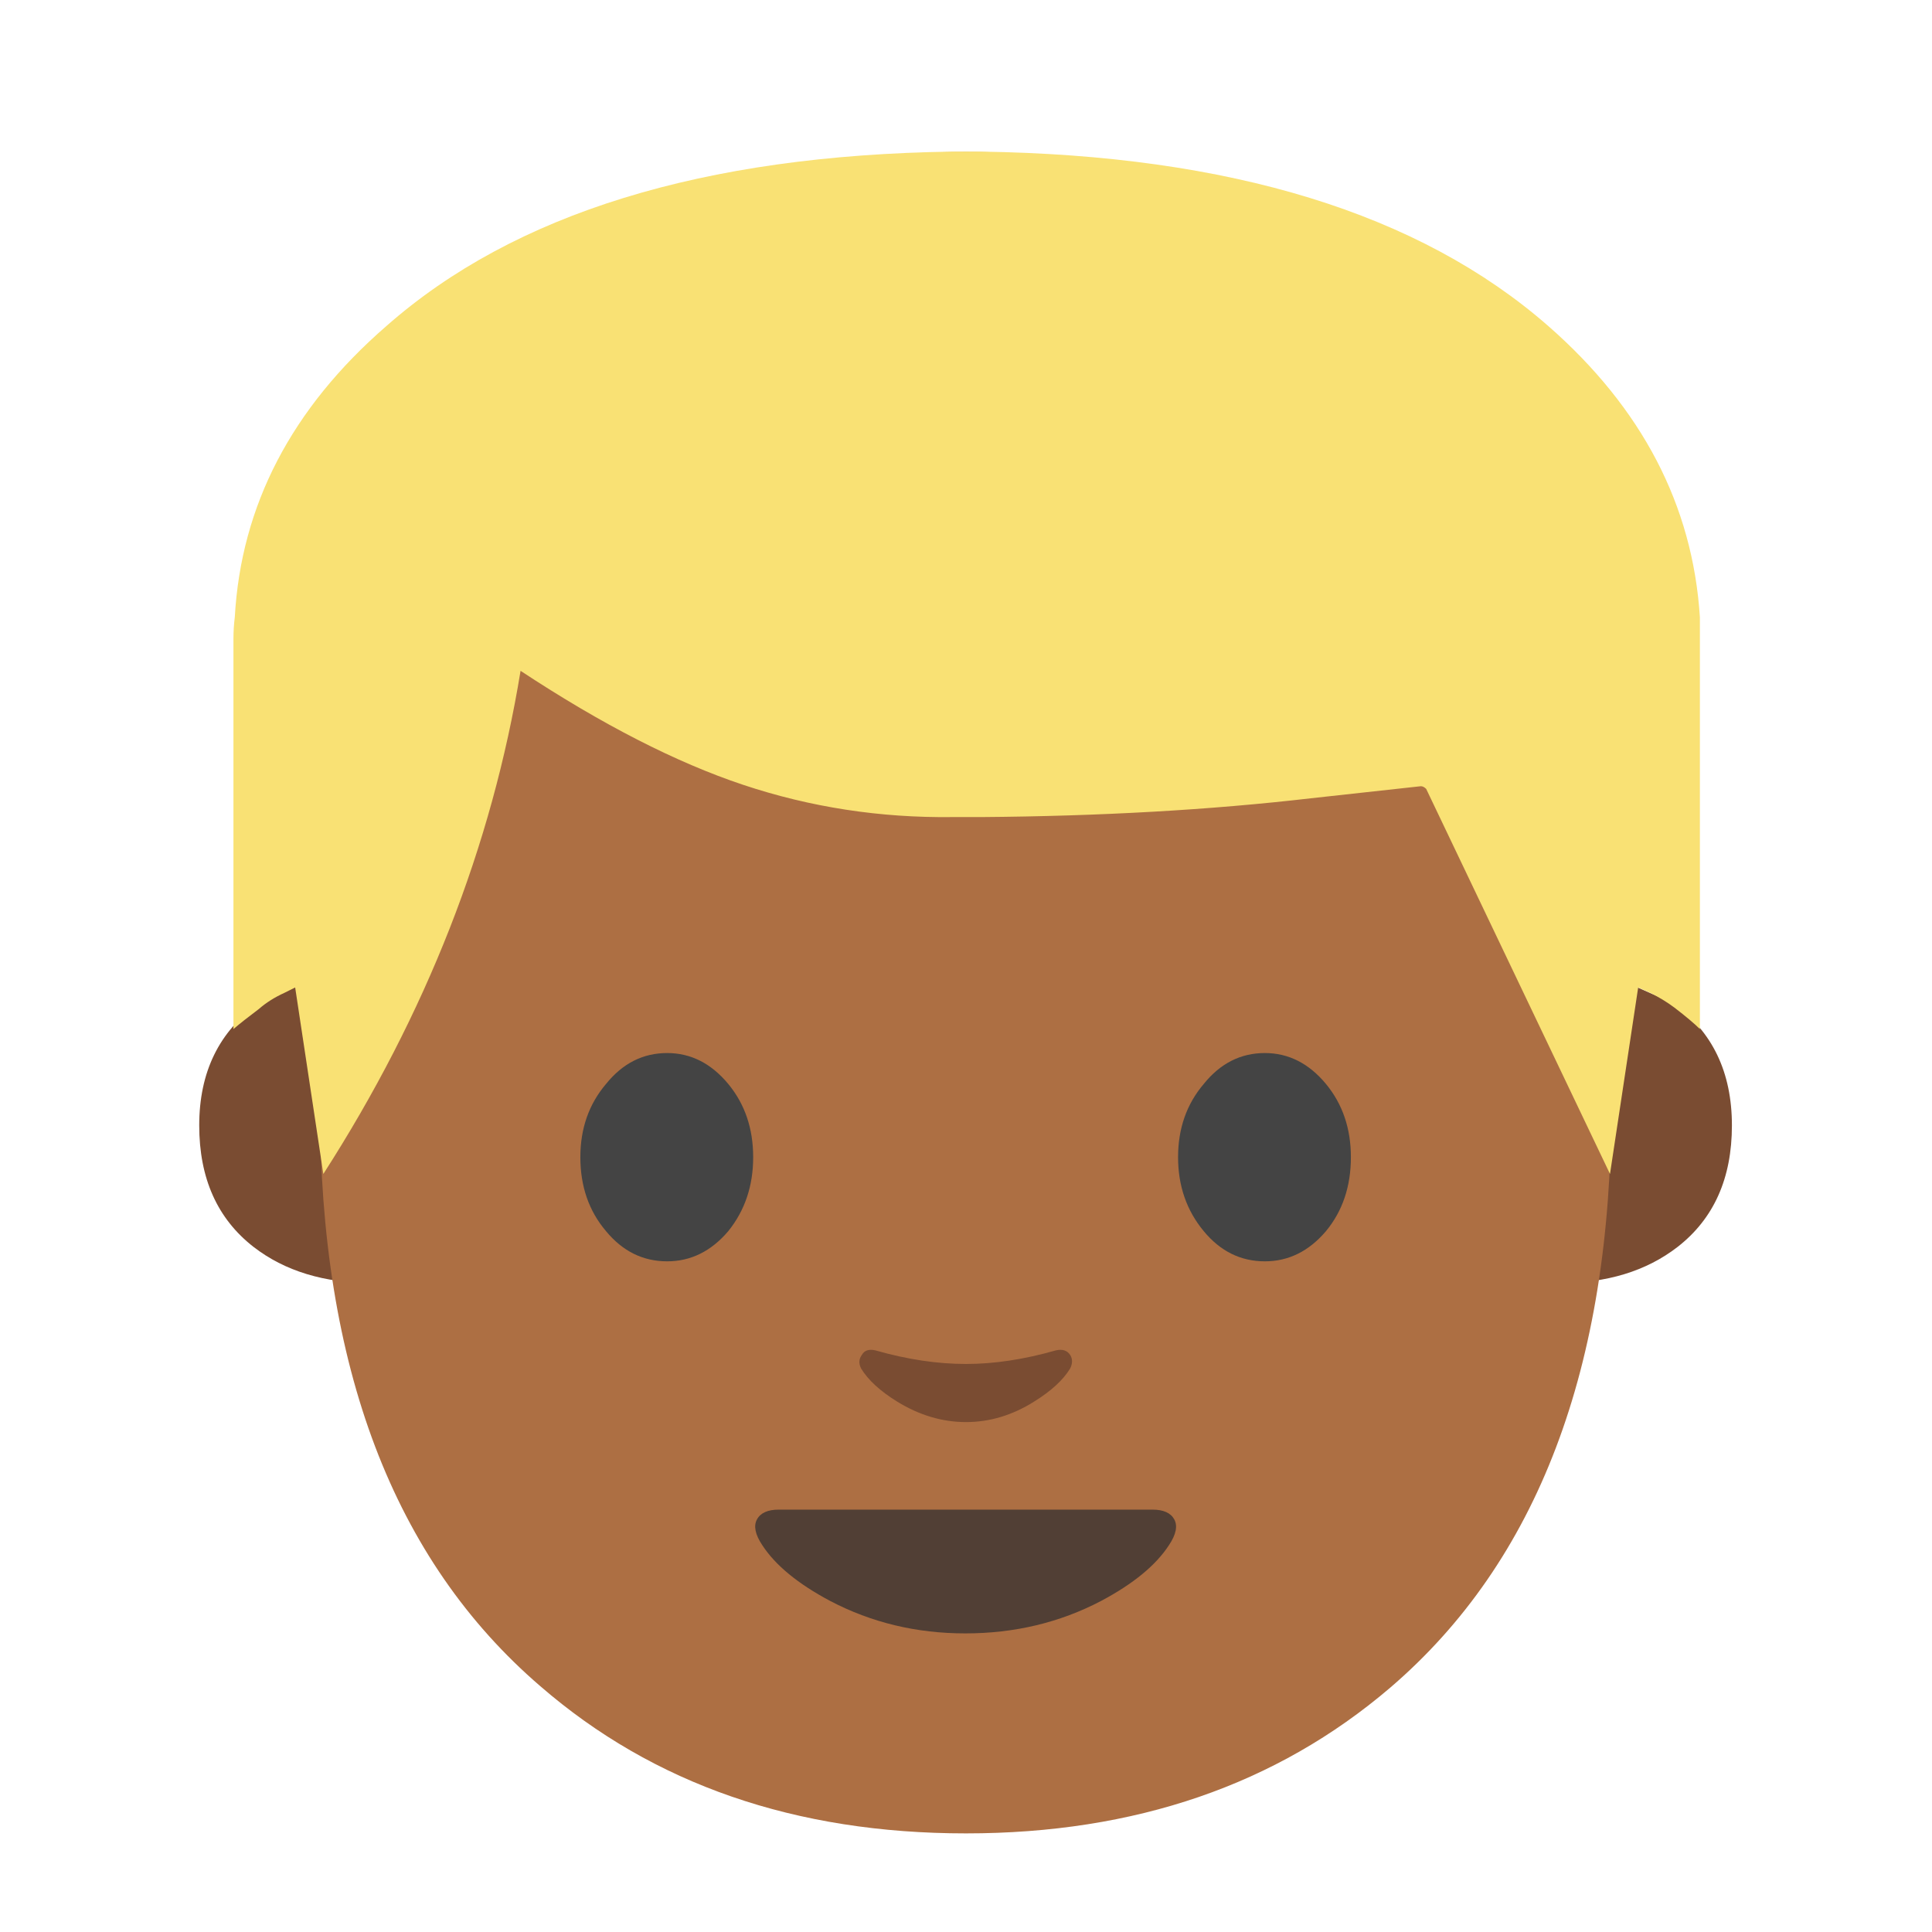
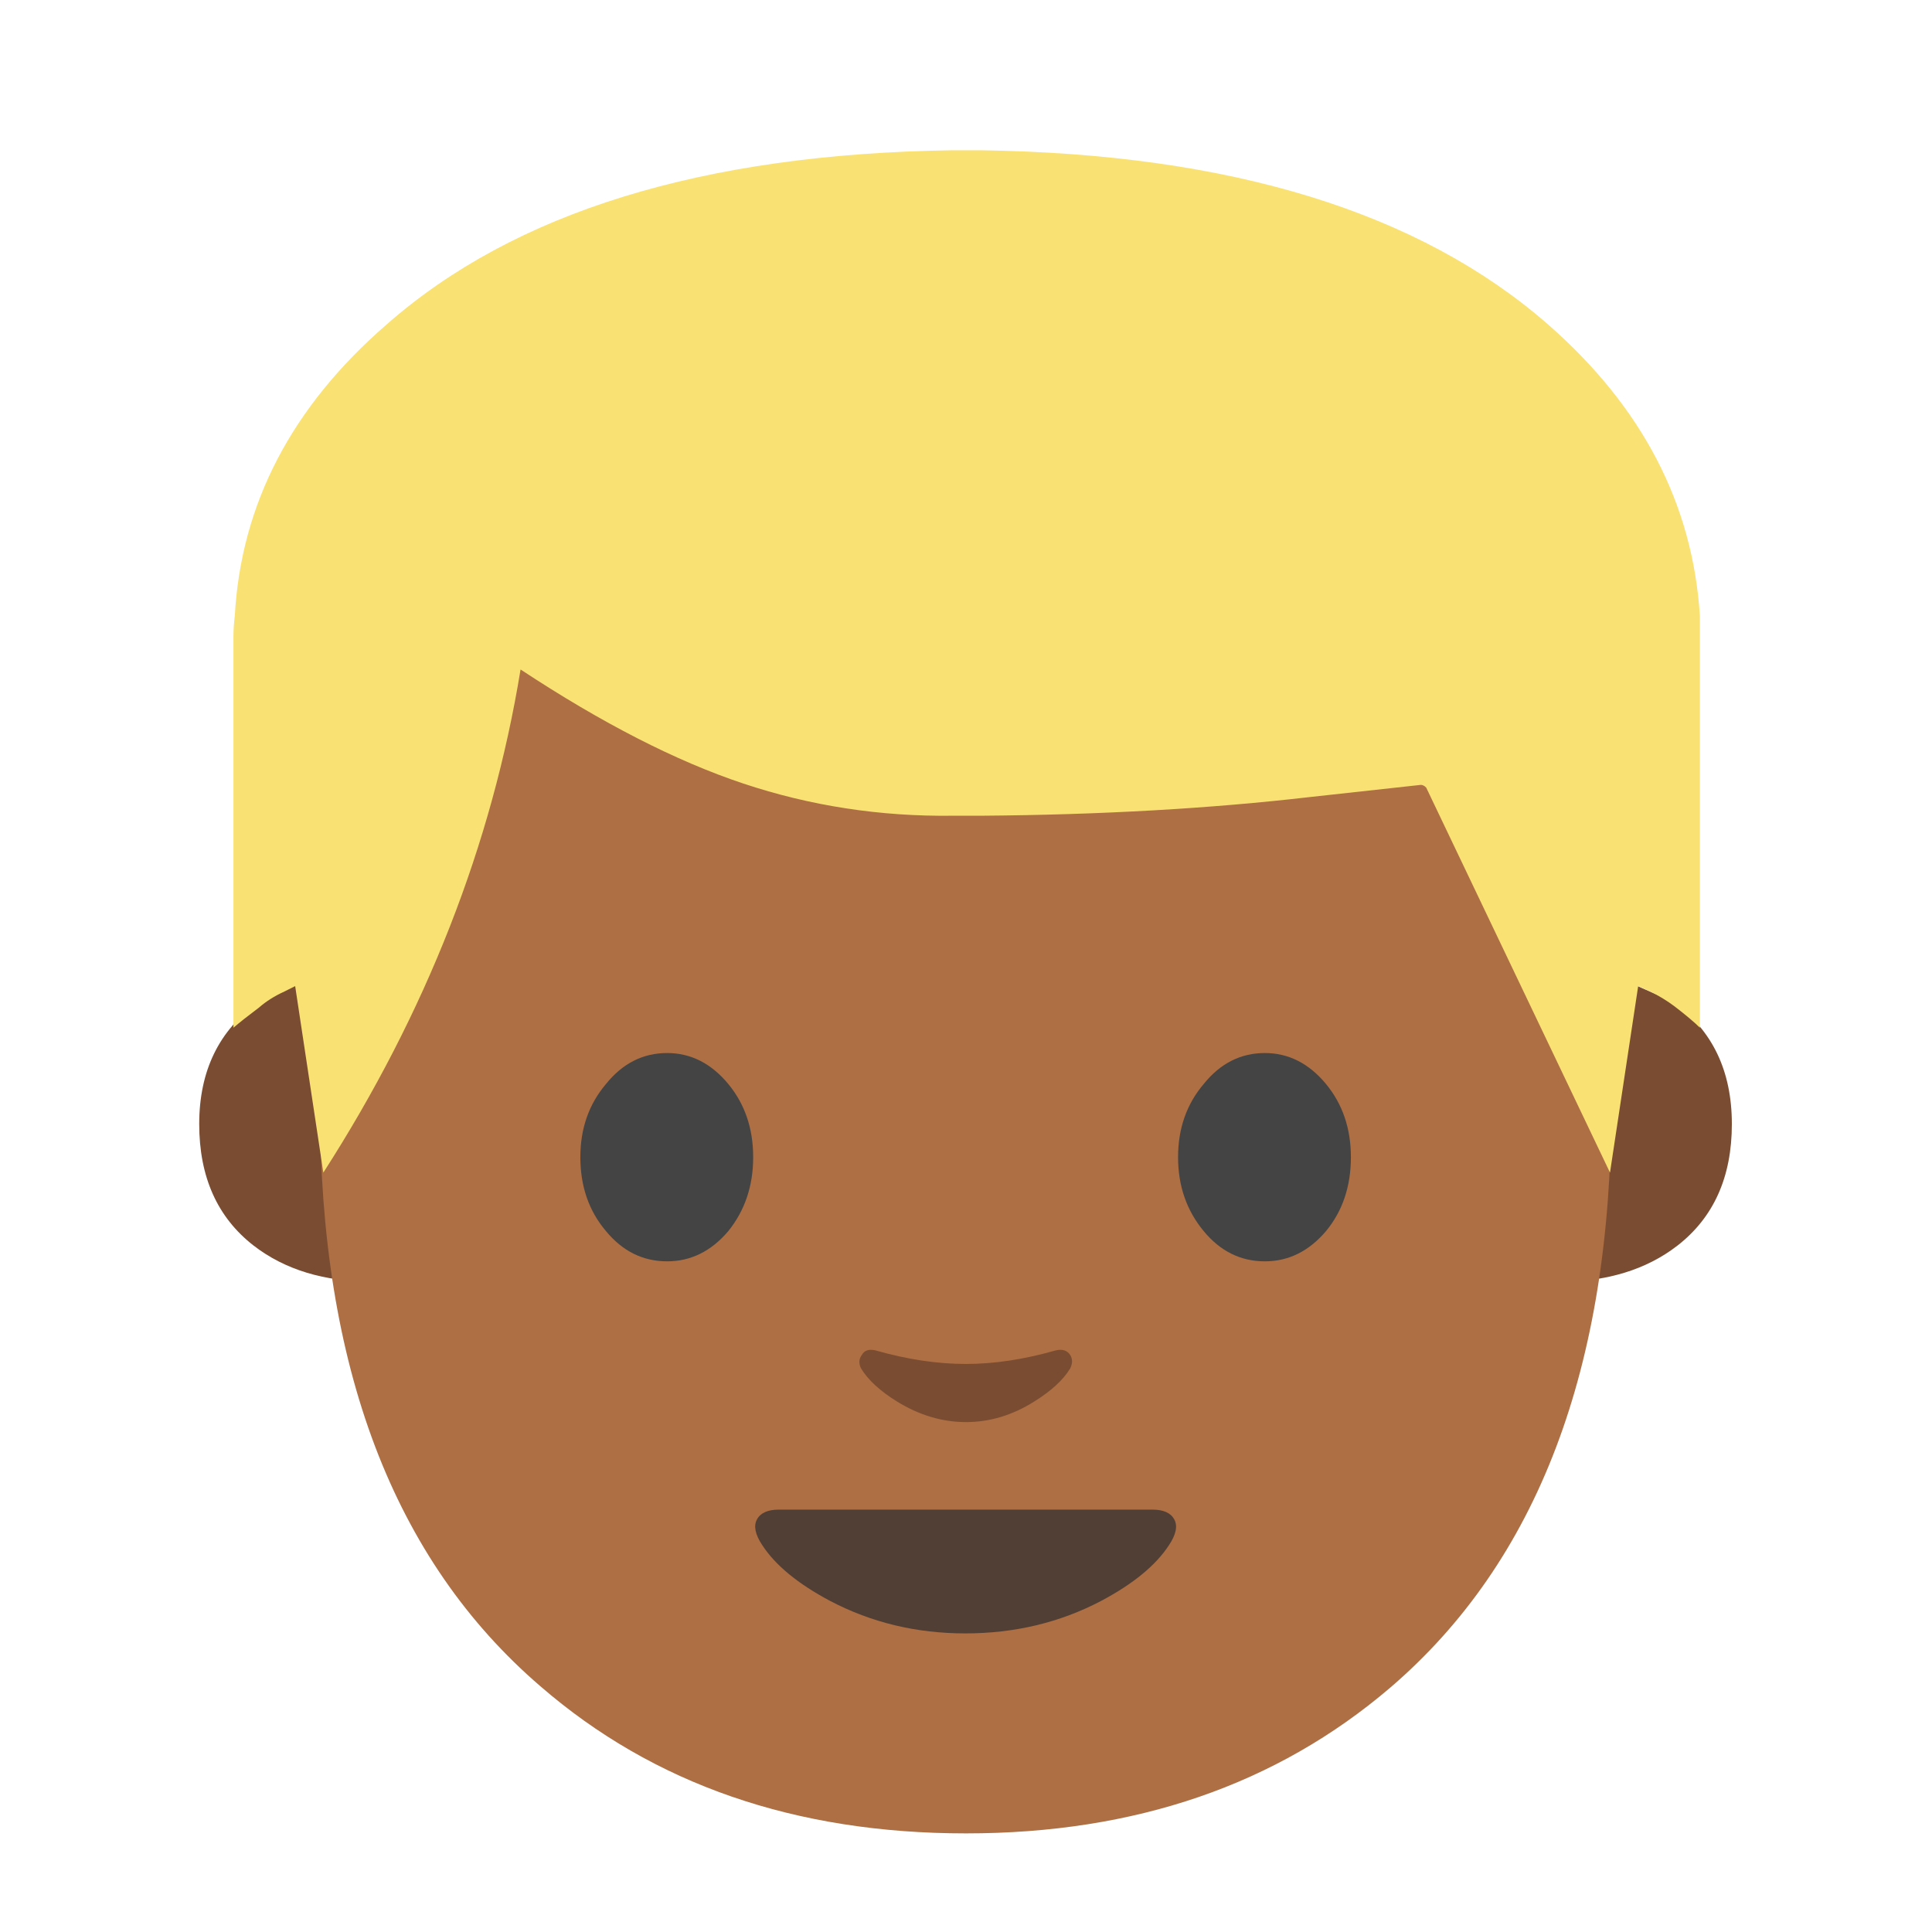
<svg xmlns="http://www.w3.org/2000/svg" xmlns:xlink="http://www.w3.org/1999/xlink" preserveAspectRatio="none" viewBox="0 0 72 72">
  <defs>
    <path id="a" fill="#7A4C32" d="M106.9 66.05h-3.6v20.3q4.75 0 7.85-2.4 3.6-2.8 3.6-8.05 0-5.3-3.9-8.1l-3.95-1.75z" />
    <path id="b" fill="#7A4C32" d="M24.7 66.05h-3.65l-3.9 1.75q-3.95 2.8-3.95 8.1 0 5.25 3.6 8.05 3.1 2.4 7.9 2.4v-20.3z" />
    <path id="c" fill="#AD6F43" d="M106.75 73.8q0-30.45-8.65-45.45Q87.85 10.6 64 10.6q-23.9 0-34.15 17.75-8.65 15-8.65 45.45 0 25.9 14.6 38.45Q47.05 122 64 122q16.8 0 28.1-9.65 14.65-12.55 14.65-38.55z" />
    <path id="d" fill="#444" d="M40.15 72.35q-1.7 2-1.7 4.85 0 2.9 1.7 4.9 1.65 2 4.05 2 2.35 0 4.05-2 1.65-2.05 1.65-4.9 0-2.85-1.65-4.85-1.7-2.05-4.05-2.05-2.4 0-4.05 2.05z" />
    <path id="e" fill="#444" d="M87.85 72.35q-1.7-2.05-4.05-2.05-2.4 0-4.05 2.05-1.7 2-1.7 4.85 0 2.85 1.7 4.9 1.65 2 4.05 2 2.35 0 4.05-2 1.65-2 1.65-4.9 0-2.85-1.65-4.85z" />
    <path id="f" fill="#513F35" d="M63.95 108.75q4.9 0 9-2.15 3.2-1.7 4.5-3.7.7-1.05.35-1.7-.35-.65-1.45-.65H51.6q-1.1 0-1.45.65-.35.65.35 1.7 1.3 2 4.5 3.7 4.1 2.15 8.95 2.15z" />
    <path id="g" fill="#7A4C32" d="M58 90q-.65-.15-.9.3-.3.4-.05.9.7 1.15 2.4 2.2 2.2 1.35 4.55 1.35 2.35 0 4.5-1.35 1.7-1.05 2.4-2.2.25-.5 0-.9-.3-.45-.95-.3-3.15.9-5.95.9-2.85 0-6-.9z" />
    <path id="h" fill="#F9E174" d="M63.35 23.8V23q-.4-6.25-5.65-10.85-7.2-6.3-21.15-6.5H35.5q-13.95.2-21.1 6.5Q9.1 16.75 8.75 23q-.05.4-.05.8v14.55q.35-.3.95-.75.4-.35.95-.6l.4-.2 1.05 6.95Q17.8 34.8 19.4 25q4.55 3 8.3 4.25 3.75 1.25 7.8 1.2h1.05q6.7-.05 12.3-.7l4.1-.45q.1 0 .2.1L60 43.75l1.05-6.95.45.2q.5.25.9.55.65.5.95.8V23.8z" />
  </defs>
-   <use transform="matrix(.56247 0 0 .56247 0 -.75)" xlink:href="#a" />
-   <use transform="matrix(.56247 0 0 .56247 0 -.75)" xlink:href="#b" />
+   <use transform="matrix(.56245 0 0 .56245 0 -.8)" xlink:href="#a" />
+   <use transform="matrix(.56245 0 0 .56245 0 -.8)" xlink:href="#b" />
  <use transform="translate(0 -.3) scale(.5625)" xlink:href="#c" />
  <use transform="translate(0 -.3) scale(.5625)" xlink:href="#d" />
  <use transform="translate(0 -.3) scale(.5625)" xlink:href="#e" />
  <use transform="translate(0 -.3) scale(.5625)" xlink:href="#f" />
  <use transform="translate(0 -.3) scale(.5625)" xlink:href="#g" />
-   <use xlink:href="#h" />
+   <use transform="translate(0 -.05)" xlink:href="#h" />
</svg>
